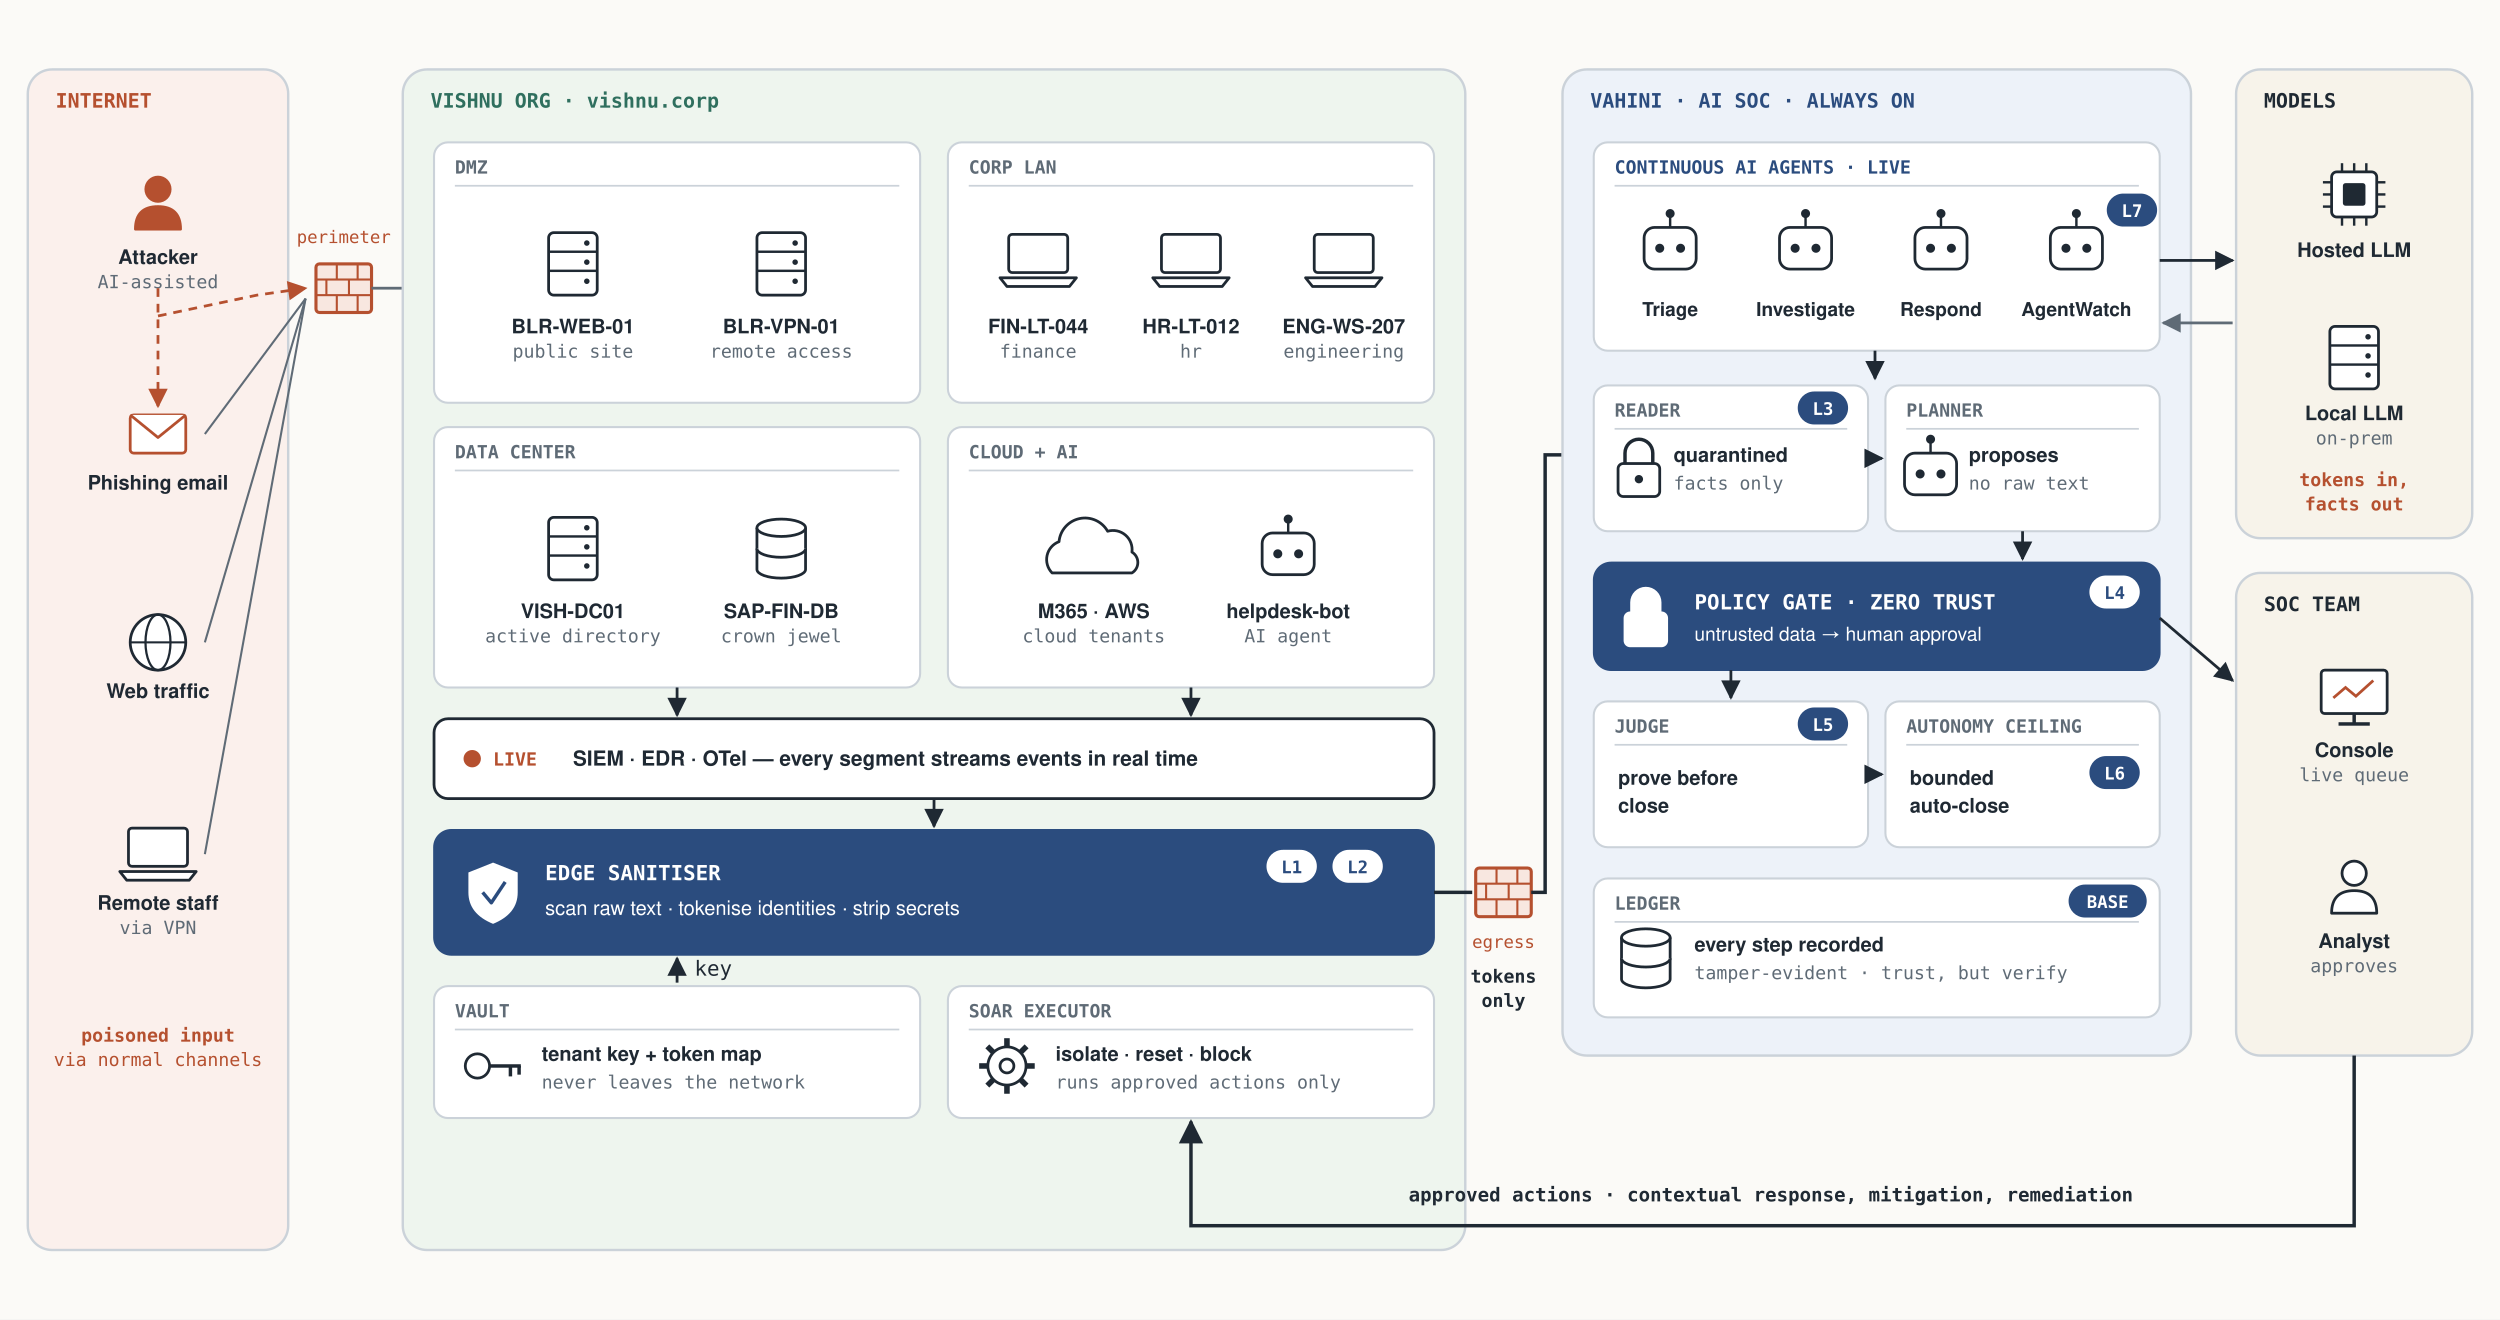
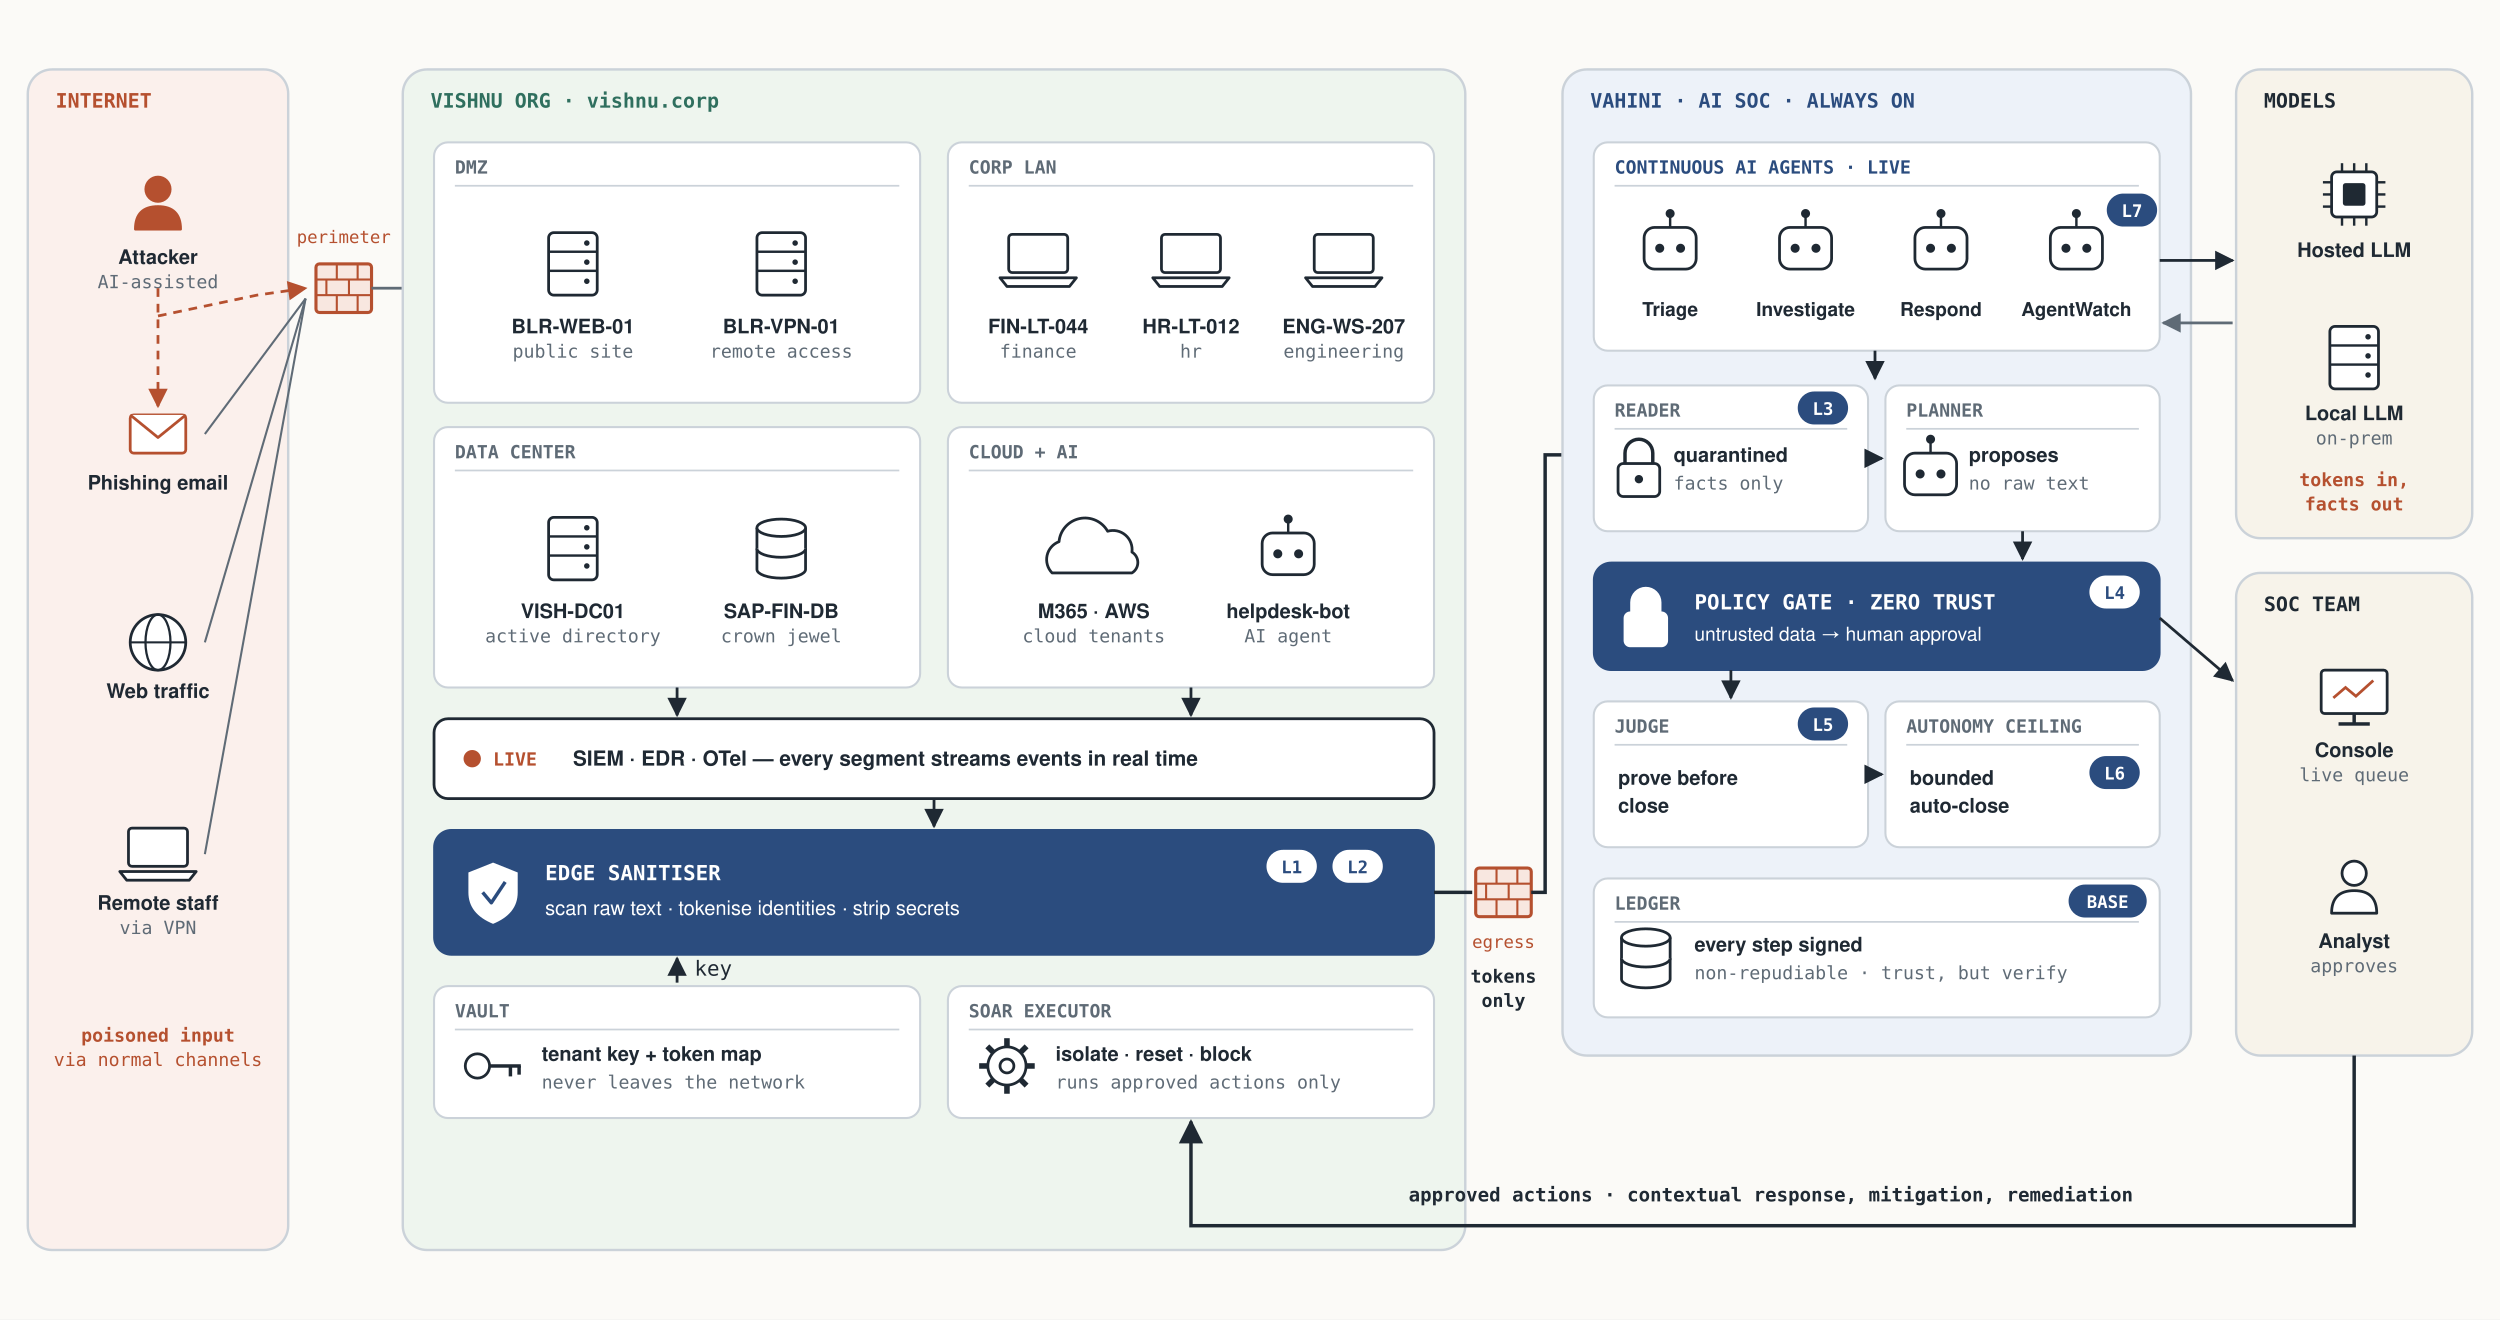
<svg xmlns="http://www.w3.org/2000/svg" viewBox="0 0 1440 760" role="img" aria-label="Enterprise topology: every network segment streams telemetry to the SIEM; the edge sanitiser scans and tokenises it inside the customer network; only tokens cross the egress firewall to Vahini's always-on agent mesh, which works through layered checks; approved actions return to the customer's own SOAR executor.">
  <defs>
    <marker id="topology-ah-ink" viewBox="0 0 10 10" refX="9" refY="5" markerWidth="7" markerHeight="7" orient="auto-start-reverse">
      <path d="M0,0 L10,5 L0,10 z" style="fill:#1F2933" />
    </marker>
    <marker id="topology-ah-muted" viewBox="0 0 10 10" refX="9" refY="5" markerWidth="7" markerHeight="7" orient="auto-start-reverse">
      <path d="M0,0 L10,5 L0,10 z" style="fill:#5F6B76" />
    </marker>
    <marker id="topology-ah-accent" viewBox="0 0 10 10" refX="9" refY="5" markerWidth="7" markerHeight="7" orient="auto-start-reverse">
      <path d="M0,0 L10,5 L0,10 z" style="fill:#2B4C7E" />
    </marker>
    <marker id="topology-ah-trust" viewBox="0 0 10 10" refX="9" refY="5" markerWidth="7" markerHeight="7" orient="auto-start-reverse">
      <path d="M0,0 L10,5 L0,10 z" style="fill:#2F6F5E" />
    </marker>
    <marker id="topology-ah-untrust" viewBox="0 0 10 10" refX="9" refY="5" markerWidth="7" markerHeight="7" orient="auto-start-reverse">
      <path d="M0,0 L10,5 L0,10 z" style="fill:#B5502F" />
    </marker>
  </defs>
  <rect width="1440" height="760" style="fill:#FBFAF7" />
  <rect x="16" y="40" width="150" height="680" rx="14" style="fill:#FBF0EC;stroke:#CBD2D9;stroke-width:1.4" />
  <text x="32" y="62" text-anchor="start" style="fill:#B5502F;font-family:Geist Mono, Consolas, Menlo, monospace;font-size:11.5px;font-weight:700">INTERNET</text>
  <circle cx="91" cy="109" r="7" style="fill:#B5502F;stroke:#B5502F;stroke-width:1.6" />
  <path d="M78,132 Q78,119 91,119 Q104,119 104,132 Z" style="fill:#B5502F;stroke:#B5502F;stroke-width:1.6;stroke-linejoin:round" />
  <text x="91" y="152" text-anchor="middle" style="fill:#1F2933;font-family:Geist, Segoe UI, Helvetica, Arial, sans-serif;font-size:11.5px;font-weight:600">Attacker</text>
  <text x="91" y="166" text-anchor="middle" style="fill:#5F6B76;font-family:Geist Mono, Consolas, Menlo, monospace;font-size:10.5px;font-weight:400">AI-assisted</text>
  <rect x="75" y="239" width="32" height="22" rx="2" style="fill:#FFFFFF;stroke:#B5502F;stroke-width:1.6" />
  <path d="M75,239 L91,252 L107,239" style="fill:#FFFFFF;stroke:#B5502F;stroke-width:1.6;stroke-linejoin:round" />
  <text x="91" y="282" text-anchor="middle" style="fill:#1F2933;font-family:Geist, Segoe UI, Helvetica, Arial, sans-serif;font-size:11.5px;font-weight:600">Phishing email</text>
  <circle cx="91" cy="370" r="16" style="fill:#FFFFFF;stroke:#1F2933;stroke-width:1.6" />
  <ellipse cx="91" cy="370" rx="7.2" ry="16" style="fill:none;stroke:#1F2933;stroke-width:1.3" />
  <line x1="75" y1="370" x2="107" y2="370" style="stroke:#1F2933;stroke-width:1.2" />
  <text x="91" y="402" text-anchor="middle" style="fill:#1F2933;font-family:Geist, Segoe UI, Helvetica, Arial, sans-serif;font-size:11.5px;font-weight:600">Web traffic</text>
  <rect x="74" y="477" width="34" height="22" rx="2" style="fill:#FFFFFF;stroke:#1F2933;stroke-width:1.6" />
  <path d="M69,502 L113,502 L109,507 L73,507 Z" style="fill:#FFFFFF;stroke:#1F2933;stroke-width:1.6;stroke-linejoin:round" />
  <text x="91" y="524" text-anchor="middle" style="fill:#1F2933;font-family:Geist, Segoe UI, Helvetica, Arial, sans-serif;font-size:11.5px;font-weight:600">Remote staff</text>
  <text x="91" y="538" text-anchor="middle" style="fill:#5F6B76;font-family:Geist Mono, Consolas, Menlo, monospace;font-size:10.5px;font-weight:400">via VPN</text>
  <path d="M91,166 L91,234" style="fill:none;stroke:#B5502F;stroke-width:1.6;stroke-dasharray:5 4" marker-end="url(#topology-ah-untrust)" />
  <path d="M91,182 L148,170 L176,166" style="fill:none;stroke:#B5502F;stroke-width:1.6;stroke-dasharray:5 4" marker-end="url(#topology-ah-untrust)" />
  <path d="M118,250 L176,172" style="fill:none;stroke:#5F6B76;stroke-width:1.2" />
  <path d="M118,370 L176,172" style="fill:none;stroke:#5F6B76;stroke-width:1.2" />
  <path d="M118,492 L176,172" style="fill:none;stroke:#5F6B76;stroke-width:1.2" />
  <text x="91" y="600" text-anchor="middle" style="fill:#B5502F;font-family:Geist Mono, Consolas, Menlo, monospace;font-size:10.5px;font-weight:600">poisoned input</text>
  <text x="91" y="614" text-anchor="middle" style="fill:#B5502F;font-family:Geist Mono, Consolas, Menlo, monospace;font-size:10.5px;font-weight:400">via normal channels</text>
  <rect x="182" y="152" width="32" height="28" rx="2" style="fill:#F8E7E0;stroke:#B5502F;stroke-width:1.8" />
  <line x1="182" y1="161" x2="214" y2="161" style="stroke:#B5502F;stroke-width:1.2" />
  <line x1="182" y1="170" x2="214" y2="170" style="stroke:#B5502F;stroke-width:1.2" />
  <line x1="194" y1="152" x2="194" y2="161" style="stroke:#B5502F;stroke-width:1.2" />
  <line x1="206" y1="152" x2="206" y2="161" style="stroke:#B5502F;stroke-width:1.2" />
  <line x1="188" y1="161" x2="188" y2="170" style="stroke:#B5502F;stroke-width:1.2" />
  <line x1="201" y1="161" x2="201" y2="170" style="stroke:#B5502F;stroke-width:1.2" />
  <line x1="194" y1="170" x2="194" y2="180" style="stroke:#B5502F;stroke-width:1.2" />
  <line x1="206" y1="170" x2="206" y2="180" style="stroke:#B5502F;stroke-width:1.2" />
  <text x="198" y="140" text-anchor="middle" style="fill:#B5502F;font-family:Geist Mono, Consolas, Menlo, monospace;font-size:10px;font-weight:400">perimeter</text>
  <path d="M214,166 L248,166" style="fill:none;stroke:#5F6B76;stroke-width:1.6" marker-end="url(#topology-ah-muted)" />
  <rect x="232" y="40" width="612" height="680" rx="14" style="fill:#EEF5EE;stroke:#CBD2D9;stroke-width:1.4" />
  <text x="248" y="62" text-anchor="start" style="fill:#2F6F5E;font-family:Geist Mono, Consolas, Menlo, monospace;font-size:11.5px;font-weight:700">VISHNU ORG · vishnu.corp</text>
  <rect x="250" y="82" width="280" height="150" rx="8" style="fill:#FFFFFF;stroke:#CBD2D9;stroke-width:1.2" />
  <text x="262" y="100" text-anchor="start" style="fill:#5F6B76;font-family:Geist Mono, Consolas, Menlo, monospace;font-size:10.5px;font-weight:600">DMZ</text>
  <line x1="262" y1="107" x2="518" y2="107" style="stroke:#CBD2D9;stroke-width:1" />
  <rect x="316" y="134" width="28" height="36" rx="3" style="fill:#FFFFFF;stroke:#1F2933;stroke-width:1.6" />
  <line x1="316" y1="145" x2="344" y2="145" style="stroke:#1F2933;stroke-width:1.4" />
  <line x1="316" y1="156" x2="344" y2="156" style="stroke:#1F2933;stroke-width:1.4" />
  <circle cx="338" cy="140" r="1.6" style="fill:#1F2933;stroke:#1F2933;stroke-width:0" />
  <circle cx="338" cy="151" r="1.6" style="fill:#1F2933;stroke:#1F2933;stroke-width:0" />
  <circle cx="338" cy="162" r="1.6" style="fill:#1F2933;stroke:#1F2933;stroke-width:0" />
  <text x="330" y="192" text-anchor="middle" style="fill:#1F2933;font-family:Geist, Segoe UI, Helvetica, Arial, sans-serif;font-size:11.5px;font-weight:600">BLR-WEB-01</text>
  <text x="330" y="206" text-anchor="middle" style="fill:#5F6B76;font-family:Geist Mono, Consolas, Menlo, monospace;font-size:10.5px;font-weight:400">public site</text>
  <rect x="436" y="134" width="28" height="36" rx="3" style="fill:#FFFFFF;stroke:#1F2933;stroke-width:1.6" />
  <line x1="436" y1="145" x2="464" y2="145" style="stroke:#1F2933;stroke-width:1.4" />
  <line x1="436" y1="156" x2="464" y2="156" style="stroke:#1F2933;stroke-width:1.4" />
  <circle cx="458" cy="140" r="1.6" style="fill:#1F2933;stroke:#1F2933;stroke-width:0" />
  <circle cx="458" cy="151" r="1.6" style="fill:#1F2933;stroke:#1F2933;stroke-width:0" />
  <circle cx="458" cy="162" r="1.6" style="fill:#1F2933;stroke:#1F2933;stroke-width:0" />
  <text x="450" y="192" text-anchor="middle" style="fill:#1F2933;font-family:Geist, Segoe UI, Helvetica, Arial, sans-serif;font-size:11.5px;font-weight:600">BLR-VPN-01</text>
  <text x="450" y="206" text-anchor="middle" style="fill:#5F6B76;font-family:Geist Mono, Consolas, Menlo, monospace;font-size:10.5px;font-weight:400">remote access</text>
  <rect x="546" y="82" width="280" height="150" rx="8" style="fill:#FFFFFF;stroke:#CBD2D9;stroke-width:1.2" />
  <text x="558" y="100" text-anchor="start" style="fill:#5F6B76;font-family:Geist Mono, Consolas, Menlo, monospace;font-size:10.5px;font-weight:600">CORP LAN</text>
  <line x1="558" y1="107" x2="814" y2="107" style="stroke:#CBD2D9;stroke-width:1" />
  <rect x="581" y="135" width="34" height="22" rx="2" style="fill:#FFFFFF;stroke:#1F2933;stroke-width:1.6" />
  <path d="M576,160 L620,160 L616,165 L580,165 Z" style="fill:#FFFFFF;stroke:#1F2933;stroke-width:1.6;stroke-linejoin:round" />
  <text x="598" y="192" text-anchor="middle" style="fill:#1F2933;font-family:Geist, Segoe UI, Helvetica, Arial, sans-serif;font-size:11.5px;font-weight:600">FIN-LT-044</text>
  <text x="598" y="206" text-anchor="middle" style="fill:#5F6B76;font-family:Geist Mono, Consolas, Menlo, monospace;font-size:10.5px;font-weight:400">finance</text>
  <rect x="669" y="135" width="34" height="22" rx="2" style="fill:#FFFFFF;stroke:#1F2933;stroke-width:1.6" />
  <path d="M664,160 L708,160 L704,165 L668,165 Z" style="fill:#FFFFFF;stroke:#1F2933;stroke-width:1.6;stroke-linejoin:round" />
  <text x="686" y="192" text-anchor="middle" style="fill:#1F2933;font-family:Geist, Segoe UI, Helvetica, Arial, sans-serif;font-size:11.5px;font-weight:600">HR-LT-012</text>
  <text x="686" y="206" text-anchor="middle" style="fill:#5F6B76;font-family:Geist Mono, Consolas, Menlo, monospace;font-size:10.5px;font-weight:400">hr</text>
  <rect x="757" y="135" width="34" height="22" rx="2" style="fill:#FFFFFF;stroke:#1F2933;stroke-width:1.6" />
  <path d="M752,160 L796,160 L792,165 L756,165 Z" style="fill:#FFFFFF;stroke:#1F2933;stroke-width:1.6;stroke-linejoin:round" />
  <text x="774" y="192" text-anchor="middle" style="fill:#1F2933;font-family:Geist, Segoe UI, Helvetica, Arial, sans-serif;font-size:11.5px;font-weight:600">ENG-WS-207</text>
  <text x="774" y="206" text-anchor="middle" style="fill:#5F6B76;font-family:Geist Mono, Consolas, Menlo, monospace;font-size:10.5px;font-weight:400">engineering</text>
  <rect x="250" y="246" width="280" height="150" rx="8" style="fill:#FFFFFF;stroke:#CBD2D9;stroke-width:1.2" />
  <text x="262" y="264" text-anchor="start" style="fill:#5F6B76;font-family:Geist Mono, Consolas, Menlo, monospace;font-size:10.5px;font-weight:600">DATA CENTER</text>
  <line x1="262" y1="271" x2="518" y2="271" style="stroke:#CBD2D9;stroke-width:1" />
  <rect x="316" y="298" width="28" height="36" rx="3" style="fill:#FFFFFF;stroke:#1F2933;stroke-width:1.6" />
  <line x1="316" y1="309" x2="344" y2="309" style="stroke:#1F2933;stroke-width:1.4" />
  <line x1="316" y1="320" x2="344" y2="320" style="stroke:#1F2933;stroke-width:1.4" />
  <circle cx="338" cy="304" r="1.6" style="fill:#1F2933;stroke:#1F2933;stroke-width:0" />
  <circle cx="338" cy="315" r="1.6" style="fill:#1F2933;stroke:#1F2933;stroke-width:0" />
  <circle cx="338" cy="326" r="1.6" style="fill:#1F2933;stroke:#1F2933;stroke-width:0" />
  <text x="330" y="356" text-anchor="middle" style="fill:#1F2933;font-family:Geist, Segoe UI, Helvetica, Arial, sans-serif;font-size:11.5px;font-weight:600">VISH-DC01</text>
  <text x="330" y="370" text-anchor="middle" style="fill:#5F6B76;font-family:Geist Mono, Consolas, Menlo, monospace;font-size:10.5px;font-weight:400">active directory</text>
  <path d="M436,304 V328 A14,5 0 0 0 464,328 V304" style="fill:#FFFFFF;stroke:#1F2933;stroke-width:1.6;stroke-linejoin:round" />
  <ellipse cx="450" cy="304" rx="14" ry="5" style="fill:#FFFFFF;stroke:#1F2933;stroke-width:1.6" />
  <path d="M436,316 A14,5 0 0 0 464,316" style="fill:#FFFFFF;stroke:#1F2933;stroke-width:1.6;stroke-linejoin:round" />
  <text x="450" y="356" text-anchor="middle" style="fill:#1F2933;font-family:Geist, Segoe UI, Helvetica, Arial, sans-serif;font-size:11.5px;font-weight:600">SAP-FIN-DB</text>
  <text x="450" y="370" text-anchor="middle" style="fill:#5F6B76;font-family:Geist Mono, Consolas, Menlo, monospace;font-size:10.5px;font-weight:400">crown jewel</text>
  <rect x="546" y="246" width="280" height="150" rx="8" style="fill:#FFFFFF;stroke:#CBD2D9;stroke-width:1.2" />
  <text x="558" y="264" text-anchor="start" style="fill:#5F6B76;font-family:Geist Mono, Consolas, Menlo, monospace;font-size:10.5px;font-weight:600">CLOUD + AI</text>
  <line x1="558" y1="271" x2="814" y2="271" style="stroke:#CBD2D9;stroke-width:1" />
  <path d="M606,330 A11,11 0 0 1 610,312 A15,15 0 0 1 638,306 A11,11 0 0 1 652,318 A7,7 0 0 1 652,330 Z" style="fill:#FFFFFF;stroke:#1F2933;stroke-width:1.6;stroke-linejoin:round" />
  <text x="630" y="356" text-anchor="middle" style="fill:#1F2933;font-family:Geist, Segoe UI, Helvetica, Arial, sans-serif;font-size:11.5px;font-weight:600">M365 · AWS</text>
  <text x="630" y="370" text-anchor="middle" style="fill:#5F6B76;font-family:Geist Mono, Consolas, Menlo, monospace;font-size:10.5px;font-weight:400">cloud tenants</text>
  <line x1="742" y1="307" x2="742" y2="301" style="stroke:#1F2933;stroke-width:1.4" />
  <circle cx="742" cy="299" r="2.6" style="fill:#1F2933;stroke:#1F2933;stroke-width:0" />
  <rect x="727" y="307" width="30" height="24" rx="6" style="fill:#FFFFFF;stroke:#1F2933;stroke-width:1.6" />
  <circle cx="736" cy="319" r="2.6" style="fill:#1F2933;stroke:#1F2933;stroke-width:0" />
  <circle cx="748" cy="319" r="2.6" style="fill:#1F2933;stroke:#1F2933;stroke-width:0" />
  <text x="742" y="356" text-anchor="middle" style="fill:#1F2933;font-family:Geist, Segoe UI, Helvetica, Arial, sans-serif;font-size:11.5px;font-weight:600">helpdesk-bot</text>
  <text x="742" y="370" text-anchor="middle" style="fill:#5F6B76;font-family:Geist Mono, Consolas, Menlo, monospace;font-size:10.5px;font-weight:400">AI agent</text>
  <rect x="250" y="414" width="576" height="46" rx="8" style="fill:#FFFFFF;stroke:#1F2933;stroke-width:1.6" />
  <circle cx="272" cy="437" r="5" style="fill:#B5502F;stroke:#B5502F;stroke-width:0" />
  <text x="284" y="441" text-anchor="start" style="fill:#B5502F;font-family:Geist Mono, Consolas, Menlo, monospace;font-size:10.5px;font-weight:600">LIVE</text>
  <text x="330" y="441" text-anchor="start" style="fill:#1F2933;font-family:Geist, Segoe UI, Helvetica, Arial, sans-serif;font-size:12px;font-weight:600">SIEM · EDR · OTel  —  every segment streams events in real time</text>
  <path d="M390,396 L390,412" style="fill:none;stroke:#1F2933;stroke-width:1.6" marker-end="url(#topology-ah-ink)" />
  <path d="M686,396 L686,412" style="fill:none;stroke:#1F2933;stroke-width:1.6" marker-end="url(#topology-ah-ink)" />
  <rect x="250" y="478" width="576" height="72" rx="10" style="fill:#2B4C7E;stroke:#2B4C7E;stroke-width:1" />
  <path d="M284,496 L299,502 L299,514 Q299,527 284,533 Q269,527 269,514 L269,502 Z" style="fill:#FFFFFF;stroke:#2B4C7E;stroke-width:1.6;stroke-linejoin:round" />
  <path d="M278,514 L283,520 L291,508" style="fill:#FFFFFF;stroke:#2B4C7E;stroke-width:2;stroke-linejoin:round" />
  <text x="314" y="507" text-anchor="start" style="fill:#FFFFFF;font-family:Geist Mono, Consolas, Menlo, monospace;font-size:12px;font-weight:600">EDGE SANITISER</text>
  <text x="314" y="527" text-anchor="start" style="fill:#FFFFFF;font-family:Geist, Segoe UI, Helvetica, Arial, sans-serif;font-size:11.5px;font-weight:400">scan raw text · tokenise identities · strip secrets</text>
  <rect x="730" y="490" width="28" height="18" rx="9" style="fill:#FFFFFF;stroke:#FFFFFF;stroke-width:1" />
  <text x="744.0" y="503" text-anchor="middle" style="fill:#2B4C7E;font-family:Geist Mono, Consolas, Menlo, monospace;font-size:10px;font-weight:600">L1</text>
  <rect x="768" y="490" width="28" height="18" rx="9" style="fill:#FFFFFF;stroke:#FFFFFF;stroke-width:1" />
  <text x="782.0" y="503" text-anchor="middle" style="fill:#2B4C7E;font-family:Geist Mono, Consolas, Menlo, monospace;font-size:10px;font-weight:600">L2</text>
  <path d="M538,460 L538,476" style="fill:none;stroke:#1F2933;stroke-width:1.6" marker-end="url(#topology-ah-ink)" />
  <rect x="250" y="568" width="280" height="76" rx="8" style="fill:#FFFFFF;stroke:#CBD2D9;stroke-width:1.2" />
  <text x="262" y="586" text-anchor="start" style="fill:#5F6B76;font-family:Geist Mono, Consolas, Menlo, monospace;font-size:10.5px;font-weight:600">VAULT</text>
  <line x1="262" y1="593" x2="518" y2="593" style="stroke:#CBD2D9;stroke-width:1" />
  <circle cx="275" cy="614" r="7" style="fill:#FFFFFF;stroke:#1F2933;stroke-width:1.6" />
  <line x1="282" y1="614" x2="300" y2="614" style="stroke:#1F2933;stroke-width:2" />
  <line x1="294" y1="614" x2="294" y2="620" style="stroke:#1F2933;stroke-width:2" />
  <line x1="299" y1="614" x2="299" y2="619" style="stroke:#1F2933;stroke-width:2" />
  <text x="312" y="611" text-anchor="start" style="fill:#1F2933;font-family:Geist, Segoe UI, Helvetica, Arial, sans-serif;font-size:11.5px;font-weight:600">tenant key + token map</text>
  <text x="312" y="627" text-anchor="start" style="fill:#5F6B76;font-family:Geist Mono, Consolas, Menlo, monospace;font-size:10.5px;font-weight:400">never leaves the network</text>
  <rect x="546" y="568" width="280" height="76" rx="8" style="fill:#FFFFFF;stroke:#CBD2D9;stroke-width:1.2" />
  <text x="558" y="586" text-anchor="start" style="fill:#5F6B76;font-family:Geist Mono, Consolas, Menlo, monospace;font-size:10.5px;font-weight:600">SOAR EXECUTOR</text>
  <line x1="558" y1="593" x2="814" y2="593" style="stroke:#CBD2D9;stroke-width:1" />
  <line x1="591.0" y1="614.0" x2="596.0" y2="614.0" style="stroke:#1F2933;stroke-width:3.2" />
  <line x1="587.778" y1="621.778" x2="591.314" y2="625.314" style="stroke:#1F2933;stroke-width:3.2" />
  <line x1="580.0" y1="625.0" x2="580.0" y2="630.0" style="stroke:#1F2933;stroke-width:3.2" />
  <line x1="572.222" y1="621.778" x2="568.686" y2="625.314" style="stroke:#1F2933;stroke-width:3.2" />
  <line x1="569.0" y1="614.0" x2="564.0" y2="614.0" style="stroke:#1F2933;stroke-width:3.2" />
  <line x1="572.222" y1="606.222" x2="568.686" y2="602.686" style="stroke:#1F2933;stroke-width:3.2" />
  <line x1="580.0" y1="603.0" x2="580.0" y2="598.0" style="stroke:#1F2933;stroke-width:3.2" />
  <line x1="587.778" y1="606.222" x2="591.314" y2="602.686" style="stroke:#1F2933;stroke-width:3.2" />
  <circle cx="580" cy="614" r="11" style="fill:#FFFFFF;stroke:#1F2933;stroke-width:1.6" />
  <circle cx="580" cy="614" r="4" style="fill:#FFFFFF;stroke:#1F2933;stroke-width:1.6" />
  <text x="608" y="611" text-anchor="start" style="fill:#1F2933;font-family:Geist, Segoe UI, Helvetica, Arial, sans-serif;font-size:11.5px;font-weight:600">isolate · reset · block</text>
  <text x="608" y="627" text-anchor="start" style="fill:#5F6B76;font-family:Geist Mono, Consolas, Menlo, monospace;font-size:10.5px;font-weight:400">runs approved actions only</text>
  <path d="M390,566 L390,552" style="fill:none;stroke:#1F2933;stroke-width:1.6" marker-end="url(#topology-ah-ink)" />
  <text x="400" y="562" text-anchor="start" style="fill:#1F2933;font-family:Geist Mono, Consolas, Menlo, monospace;font-size:12px;font-weight:400">key</text>
  <path d="M826,514 L848,514" style="fill:none;stroke:#1F2933;stroke-width:2" />
  <rect x="850" y="500" width="32" height="28" rx="2" style="fill:#F8E7E0;stroke:#B5502F;stroke-width:1.8" />
  <line x1="850" y1="509" x2="882" y2="509" style="stroke:#B5502F;stroke-width:1.2" />
  <line x1="850" y1="518" x2="882" y2="518" style="stroke:#B5502F;stroke-width:1.2" />
  <line x1="862" y1="500" x2="862" y2="509" style="stroke:#B5502F;stroke-width:1.2" />
  <line x1="874" y1="500" x2="874" y2="509" style="stroke:#B5502F;stroke-width:1.2" />
  <line x1="856" y1="509" x2="856" y2="518" style="stroke:#B5502F;stroke-width:1.2" />
  <line x1="869" y1="509" x2="869" y2="518" style="stroke:#B5502F;stroke-width:1.2" />
  <line x1="862" y1="518" x2="862" y2="528" style="stroke:#B5502F;stroke-width:1.2" />
  <line x1="874" y1="518" x2="874" y2="528" style="stroke:#B5502F;stroke-width:1.2" />
  <text x="866" y="546" text-anchor="middle" style="fill:#B5502F;font-family:Geist Mono, Consolas, Menlo, monospace;font-size:10px;font-weight:400">egress</text>
  <path d="M882,514 L890,514 L890,262 L916,262" style="fill:none;stroke:#1F2933;stroke-width:2" marker-end="url(#topology-ah-ink)" />
  <text x="866" y="566" text-anchor="middle" style="fill:#1F2933;font-family:Geist Mono, Consolas, Menlo, monospace;font-size:10.5px;font-weight:600">tokens</text>
  <text x="866" y="580" text-anchor="middle" style="fill:#1F2933;font-family:Geist Mono, Consolas, Menlo, monospace;font-size:10.5px;font-weight:600">only</text>
  <rect x="900" y="40" width="362" height="568" rx="14" style="fill:#EDF2F9;stroke:#CBD2D9;stroke-width:1.4" />
  <text x="916" y="62" text-anchor="start" style="fill:#2B4C7E;font-family:Geist Mono, Consolas, Menlo, monospace;font-size:11.5px;font-weight:700">VAHINI · AI SOC · ALWAYS ON</text>
  <rect x="918" y="82" width="326" height="120" rx="8" style="fill:#FFFFFF;stroke:#CBD2D9;stroke-width:1.2" />
  <text x="930" y="100" text-anchor="start" style="fill:#2B4C7E;font-family:Geist Mono, Consolas, Menlo, monospace;font-size:10.5px;font-weight:600">CONTINUOUS AI AGENTS · LIVE</text>
  <line x1="930" y1="107" x2="1232" y2="107" style="stroke:#CBD2D9;stroke-width:1" />
  <line x1="962" y1="131" x2="962" y2="125" style="stroke:#1F2933;stroke-width:1.4" />
  <circle cx="962" cy="123" r="2.6" style="fill:#1F2933;stroke:#1F2933;stroke-width:0" />
  <rect x="947" y="131" width="30" height="24" rx="6" style="fill:#FFFFFF;stroke:#1F2933;stroke-width:1.6" />
  <circle cx="956" cy="143" r="2.6" style="fill:#1F2933;stroke:#1F2933;stroke-width:0" />
  <circle cx="968" cy="143" r="2.6" style="fill:#1F2933;stroke:#1F2933;stroke-width:0" />
  <text x="962" y="182" text-anchor="middle" style="fill:#1F2933;font-family:Geist, Segoe UI, Helvetica, Arial, sans-serif;font-size:11px;font-weight:600">Triage</text>
  <line x1="1040" y1="131" x2="1040" y2="125" style="stroke:#1F2933;stroke-width:1.4" />
  <circle cx="1040" cy="123" r="2.6" style="fill:#1F2933;stroke:#1F2933;stroke-width:0" />
  <rect x="1025" y="131" width="30" height="24" rx="6" style="fill:#FFFFFF;stroke:#1F2933;stroke-width:1.6" />
  <circle cx="1034" cy="143" r="2.6" style="fill:#1F2933;stroke:#1F2933;stroke-width:0" />
  <circle cx="1046" cy="143" r="2.6" style="fill:#1F2933;stroke:#1F2933;stroke-width:0" />
  <text x="1040" y="182" text-anchor="middle" style="fill:#1F2933;font-family:Geist, Segoe UI, Helvetica, Arial, sans-serif;font-size:11px;font-weight:600">Investigate</text>
  <line x1="1118" y1="131" x2="1118" y2="125" style="stroke:#1F2933;stroke-width:1.4" />
  <circle cx="1118" cy="123" r="2.6" style="fill:#1F2933;stroke:#1F2933;stroke-width:0" />
  <rect x="1103" y="131" width="30" height="24" rx="6" style="fill:#FFFFFF;stroke:#1F2933;stroke-width:1.6" />
  <circle cx="1112" cy="143" r="2.6" style="fill:#1F2933;stroke:#1F2933;stroke-width:0" />
  <circle cx="1124" cy="143" r="2.6" style="fill:#1F2933;stroke:#1F2933;stroke-width:0" />
  <text x="1118" y="182" text-anchor="middle" style="fill:#1F2933;font-family:Geist, Segoe UI, Helvetica, Arial, sans-serif;font-size:11px;font-weight:600">Respond</text>
  <line x1="1196" y1="131" x2="1196" y2="125" style="stroke:#1F2933;stroke-width:1.4" />
  <circle cx="1196" cy="123" r="2.6" style="fill:#1F2933;stroke:#1F2933;stroke-width:0" />
  <rect x="1181" y="131" width="30" height="24" rx="6" style="fill:#FFFFFF;stroke:#1F2933;stroke-width:1.6" />
  <circle cx="1190" cy="143" r="2.6" style="fill:#1F2933;stroke:#1F2933;stroke-width:0" />
  <circle cx="1202" cy="143" r="2.6" style="fill:#1F2933;stroke:#1F2933;stroke-width:0" />
  <text x="1196" y="182" text-anchor="middle" style="fill:#1F2933;font-family:Geist, Segoe UI, Helvetica, Arial, sans-serif;font-size:11px;font-weight:600">AgentWatch</text>
  <rect x="1214" y="112" width="28" height="18" rx="9" style="fill:#2B4C7E;stroke:#2B4C7E;stroke-width:1" />
  <text x="1228.0" y="125" text-anchor="middle" style="fill:#FFFFFF;font-family:Geist Mono, Consolas, Menlo, monospace;font-size:10px;font-weight:600">L7</text>
  <path d="M1080,202 L1080,218" style="fill:none;stroke:#1F2933;stroke-width:1.6" marker-end="url(#topology-ah-ink)" />
  <rect x="918" y="222" width="158" height="84" rx="8" style="fill:#FFFFFF;stroke:#CBD2D9;stroke-width:1.2" />
  <text x="930" y="240" text-anchor="start" style="fill:#5F6B76;font-family:Geist Mono, Consolas, Menlo, monospace;font-size:10.5px;font-weight:600">READER</text>
  <line x1="930" y1="247" x2="1064" y2="247" style="stroke:#CBD2D9;stroke-width:1" />
  <path d="M936,267 V261 A8,8 0 0 1 952,261 V267" style="fill:#FFFFFF;stroke:#1F2933;stroke-width:2;stroke-linejoin:round" />
  <rect x="932" y="267" width="24" height="19" rx="3" style="fill:#FFFFFF;stroke:#1F2933;stroke-width:1.6" />
  <circle cx="944" cy="276" r="2.4" style="fill:#1F2933;stroke:#1F2933;stroke-width:0" />
  <text x="964" y="266" text-anchor="start" style="fill:#1F2933;font-family:Geist, Segoe UI, Helvetica, Arial, sans-serif;font-size:11.5px;font-weight:600">quarantined</text>
  <text x="964" y="282" text-anchor="start" style="fill:#5F6B76;font-family:Geist Mono, Consolas, Menlo, monospace;font-size:10.5px;font-weight:400">facts only</text>
  <rect x="1036" y="226" width="28" height="18" rx="9" style="fill:#2B4C7E;stroke:#2B4C7E;stroke-width:1" />
  <text x="1050.0" y="239" text-anchor="middle" style="fill:#FFFFFF;font-family:Geist Mono, Consolas, Menlo, monospace;font-size:10px;font-weight:600">L3</text>
  <rect x="1086" y="222" width="158" height="84" rx="8" style="fill:#FFFFFF;stroke:#CBD2D9;stroke-width:1.2" />
  <text x="1098" y="240" text-anchor="start" style="fill:#5F6B76;font-family:Geist Mono, Consolas, Menlo, monospace;font-size:10.5px;font-weight:600">PLANNER</text>
  <line x1="1098" y1="247" x2="1232" y2="247" style="stroke:#CBD2D9;stroke-width:1" />
  <line x1="1112" y1="261" x2="1112" y2="255" style="stroke:#1F2933;stroke-width:1.4" />
  <circle cx="1112" cy="253" r="2.6" style="fill:#1F2933;stroke:#1F2933;stroke-width:0" />
  <rect x="1097" y="261" width="30" height="24" rx="6" style="fill:#FFFFFF;stroke:#1F2933;stroke-width:1.6" />
  <circle cx="1106" cy="273" r="2.6" style="fill:#1F2933;stroke:#1F2933;stroke-width:0" />
  <circle cx="1118" cy="273" r="2.6" style="fill:#1F2933;stroke:#1F2933;stroke-width:0" />
  <text x="1134" y="266" text-anchor="start" style="fill:#1F2933;font-family:Geist, Segoe UI, Helvetica, Arial, sans-serif;font-size:11.5px;font-weight:600">proposes</text>
  <text x="1134" y="282" text-anchor="start" style="fill:#5F6B76;font-family:Geist Mono, Consolas, Menlo, monospace;font-size:10.5px;font-weight:400">no raw text</text>
  <path d="M1076,264 L1084,264" style="fill:none;stroke:#1F2933;stroke-width:1.6" marker-end="url(#topology-ah-ink)" />
  <rect x="918" y="324" width="326" height="62" rx="10" style="fill:#2B4C7E;stroke:#2B4C7E;stroke-width:1" />
  <path d="M940,353 V347 A8,8 0 0 1 956,347 V353" style="fill:#FFFFFF;stroke:#FFFFFF;stroke-width:2;stroke-linejoin:round" />
  <rect x="936" y="353" width="24" height="19" rx="3" style="fill:#FFFFFF;stroke:#FFFFFF;stroke-width:1.6" />
  <circle cx="948" cy="362" r="2.4" style="fill:#FFFFFF;stroke:#FFFFFF;stroke-width:0" />
  <text x="976" y="351" text-anchor="start" style="fill:#FFFFFF;font-family:Geist Mono, Consolas, Menlo, monospace;font-size:12px;font-weight:600">POLICY GATE · ZERO TRUST</text>
  <text x="976" y="369" text-anchor="start" style="fill:#FFFFFF;font-family:Geist, Segoe UI, Helvetica, Arial, sans-serif;font-size:11px;font-weight:400">untrusted data → human approval</text>
  <rect x="1204" y="332" width="28" height="18" rx="9" style="fill:#FFFFFF;stroke:#FFFFFF;stroke-width:1" />
  <text x="1218.0" y="345" text-anchor="middle" style="fill:#2B4C7E;font-family:Geist Mono, Consolas, Menlo, monospace;font-size:10px;font-weight:600">L4</text>
  <path d="M1165,306 L1165,322" style="fill:none;stroke:#1F2933;stroke-width:1.6" marker-end="url(#topology-ah-ink)" />
  <rect x="918" y="404" width="158" height="84" rx="8" style="fill:#FFFFFF;stroke:#CBD2D9;stroke-width:1.2" />
  <text x="930" y="422" text-anchor="start" style="fill:#5F6B76;font-family:Geist Mono, Consolas, Menlo, monospace;font-size:10.5px;font-weight:600">JUDGE</text>
  <line x1="930" y1="429" x2="1064" y2="429" style="stroke:#CBD2D9;stroke-width:1" />
  <text x="932" y="452" text-anchor="start" style="fill:#1F2933;font-family:Geist, Segoe UI, Helvetica, Arial, sans-serif;font-size:11.5px;font-weight:600">prove before</text>
  <text x="932" y="468" text-anchor="start" style="fill:#1F2933;font-family:Geist, Segoe UI, Helvetica, Arial, sans-serif;font-size:11.5px;font-weight:600">close</text>
  <rect x="1036" y="408" width="28" height="18" rx="9" style="fill:#2B4C7E;stroke:#2B4C7E;stroke-width:1" />
  <text x="1050.0" y="421" text-anchor="middle" style="fill:#FFFFFF;font-family:Geist Mono, Consolas, Menlo, monospace;font-size:10px;font-weight:600">L5</text>
  <rect x="1086" y="404" width="158" height="84" rx="8" style="fill:#FFFFFF;stroke:#CBD2D9;stroke-width:1.2" />
  <text x="1098" y="422" text-anchor="start" style="fill:#5F6B76;font-family:Geist Mono, Consolas, Menlo, monospace;font-size:10.5px;font-weight:600">AUTONOMY CEILING</text>
  <line x1="1098" y1="429" x2="1232" y2="429" style="stroke:#CBD2D9;stroke-width:1" />
  <text x="1100" y="452" text-anchor="start" style="fill:#1F2933;font-family:Geist, Segoe UI, Helvetica, Arial, sans-serif;font-size:11.5px;font-weight:600">bounded</text>
  <text x="1100" y="468" text-anchor="start" style="fill:#1F2933;font-family:Geist, Segoe UI, Helvetica, Arial, sans-serif;font-size:11.5px;font-weight:600">auto-close</text>
  <rect x="1204" y="436" width="28" height="18" rx="9" style="fill:#2B4C7E;stroke:#2B4C7E;stroke-width:1" />
  <text x="1218.0" y="449" text-anchor="middle" style="fill:#FFFFFF;font-family:Geist Mono, Consolas, Menlo, monospace;font-size:10px;font-weight:600">L6</text>
  <path d="M997,386 L997,402" style="fill:none;stroke:#1F2933;stroke-width:1.6" marker-end="url(#topology-ah-ink)" />
  <path d="M1076,446 L1084,446" style="fill:none;stroke:#1F2933;stroke-width:1.6" marker-end="url(#topology-ah-ink)" />
  <rect x="918" y="506" width="326" height="80" rx="8" style="fill:#FFFFFF;stroke:#CBD2D9;stroke-width:1.2" />
  <text x="930" y="524" text-anchor="start" style="fill:#5F6B76;font-family:Geist Mono, Consolas, Menlo, monospace;font-size:10.5px;font-weight:600">LEDGER</text>
  <line x1="930" y1="531" x2="1232" y2="531" style="stroke:#CBD2D9;stroke-width:1" />
  <path d="M934,540 V564 A14,5 0 0 0 962,564 V540" style="fill:#FFFFFF;stroke:#1F2933;stroke-width:1.6;stroke-linejoin:round" />
  <ellipse cx="948" cy="540" rx="14" ry="5" style="fill:#FFFFFF;stroke:#1F2933;stroke-width:1.6" />
  <path d="M934,552 A14,5 0 0 0 962,552" style="fill:#FFFFFF;stroke:#1F2933;stroke-width:1.6;stroke-linejoin:round" />
-   <text x="976" y="548" text-anchor="start" style="fill:#1F2933;font-family:Geist, Segoe UI, Helvetica, Arial, sans-serif;font-size:11.5px;font-weight:600">every step recorded</text>
-   <text x="976" y="564" text-anchor="start" style="fill:#5F6B76;font-family:Geist Mono, Consolas, Menlo, monospace;font-size:10.5px;font-weight:400">tamper-evident · trust, but verify</text>
+   <text x="976" y="548" text-anchor="start" style="fill:#1F2933;font-family:Geist, Segoe UI, Helvetica, Arial, sans-serif;font-size:11.5px;font-weight:600">every step signed</text>
+   <text x="976" y="564" text-anchor="start" style="fill:#5F6B76;font-family:Geist Mono, Consolas, Menlo, monospace;font-size:10.5px;font-weight:400">non-repudiable · trust, but verify</text>
  <rect x="1192" y="510" width="44" height="18" rx="9" style="fill:#2B4C7E;stroke:#2B4C7E;stroke-width:1" />
  <text x="1214.0" y="523" text-anchor="middle" style="fill:#FFFFFF;font-family:Geist Mono, Consolas, Menlo, monospace;font-size:10px;font-weight:600">BASE</text>
  <rect x="1288" y="40" width="136" height="270" rx="14" style="fill:#F7F3EA;stroke:#CBD2D9;stroke-width:1.4" />
  <text x="1304" y="62" text-anchor="start" style="fill:#1F2933;font-family:Geist Mono, Consolas, Menlo, monospace;font-size:11.5px;font-weight:700">MODELS</text>
  <line x1="1349" y1="94" x2="1349" y2="99" style="stroke:#1F2933;stroke-width:1.4" />
  <line x1="1349" y1="125" x2="1349" y2="130" style="stroke:#1F2933;stroke-width:1.4" />
  <line x1="1338" y1="105" x2="1343" y2="105" style="stroke:#1F2933;stroke-width:1.4" />
  <line x1="1369" y1="105" x2="1374" y2="105" style="stroke:#1F2933;stroke-width:1.4" />
  <line x1="1356" y1="94" x2="1356" y2="99" style="stroke:#1F2933;stroke-width:1.4" />
  <line x1="1356" y1="125" x2="1356" y2="130" style="stroke:#1F2933;stroke-width:1.4" />
  <line x1="1338" y1="112" x2="1343" y2="112" style="stroke:#1F2933;stroke-width:1.4" />
  <line x1="1369" y1="112" x2="1374" y2="112" style="stroke:#1F2933;stroke-width:1.4" />
  <line x1="1363" y1="94" x2="1363" y2="99" style="stroke:#1F2933;stroke-width:1.4" />
  <line x1="1363" y1="125" x2="1363" y2="130" style="stroke:#1F2933;stroke-width:1.4" />
  <line x1="1338" y1="119" x2="1343" y2="119" style="stroke:#1F2933;stroke-width:1.4" />
  <line x1="1369" y1="119" x2="1374" y2="119" style="stroke:#1F2933;stroke-width:1.4" />
  <rect x="1343" y="99" width="26" height="26" rx="3" style="fill:#FFFFFF;stroke:#1F2933;stroke-width:1.6" />
  <rect x="1350" y="106" width="12" height="12" rx="1" style="fill:#1F2933;stroke:#1F2933;stroke-width:1" />
  <text x="1356" y="148" text-anchor="middle" style="fill:#1F2933;font-family:Geist, Segoe UI, Helvetica, Arial, sans-serif;font-size:11.5px;font-weight:600">Hosted LLM</text>
  <rect x="1342" y="188" width="28" height="36" rx="3" style="fill:#FFFFFF;stroke:#1F2933;stroke-width:1.6" />
  <line x1="1342" y1="199" x2="1370" y2="199" style="stroke:#1F2933;stroke-width:1.4" />
  <line x1="1342" y1="210" x2="1370" y2="210" style="stroke:#1F2933;stroke-width:1.4" />
  <circle cx="1364" cy="194" r="1.6" style="fill:#1F2933;stroke:#1F2933;stroke-width:0" />
  <circle cx="1364" cy="205" r="1.6" style="fill:#1F2933;stroke:#1F2933;stroke-width:0" />
  <circle cx="1364" cy="216" r="1.6" style="fill:#1F2933;stroke:#1F2933;stroke-width:0" />
  <text x="1356" y="242" text-anchor="middle" style="fill:#1F2933;font-family:Geist, Segoe UI, Helvetica, Arial, sans-serif;font-size:11.5px;font-weight:600">Local LLM</text>
  <text x="1356" y="256" text-anchor="middle" style="fill:#5F6B76;font-family:Geist Mono, Consolas, Menlo, monospace;font-size:10.5px;font-weight:400">on-prem</text>
  <text x="1356" y="280" text-anchor="middle" style="fill:#B5502F;font-family:Geist Mono, Consolas, Menlo, monospace;font-size:10.5px;font-weight:600">tokens in,</text>
  <text x="1356" y="294" text-anchor="middle" style="fill:#B5502F;font-family:Geist Mono, Consolas, Menlo, monospace;font-size:10.5px;font-weight:600">facts out</text>
  <path d="M1244,150 L1286,150" style="fill:none;stroke:#1F2933;stroke-width:1.6" marker-end="url(#topology-ah-ink)" />
  <path d="M1286,186 L1246,186" style="fill:none;stroke:#5F6B76;stroke-width:1.6" marker-end="url(#topology-ah-muted)" />
  <rect x="1288" y="330" width="136" height="278" rx="14" style="fill:#F7F3EA;stroke:#CBD2D9;stroke-width:1.4" />
  <text x="1304" y="352" text-anchor="start" style="fill:#1F2933;font-family:Geist Mono, Consolas, Menlo, monospace;font-size:11.5px;font-weight:700">SOC TEAM</text>
  <rect x="1337" y="386" width="38" height="25" rx="2" style="fill:#FFFFFF;stroke:#1F2933;stroke-width:1.6" />
  <line x1="1356" y1="411" x2="1356" y2="417" style="stroke:#1F2933;stroke-width:2" />
  <line x1="1347" y1="417" x2="1365" y2="417" style="stroke:#1F2933;stroke-width:2" />
  <polyline points="1344,402 1351,396 1357,401 1367,392" style="fill:none;stroke:#B5502F;stroke-width:1.6" />
  <text x="1356" y="436" text-anchor="middle" style="fill:#1F2933;font-family:Geist, Segoe UI, Helvetica, Arial, sans-serif;font-size:11.5px;font-weight:600">Console</text>
  <text x="1356" y="450" text-anchor="middle" style="fill:#5F6B76;font-family:Geist Mono, Consolas, Menlo, monospace;font-size:10.5px;font-weight:400">live queue</text>
  <circle cx="1356" cy="503" r="7" style="fill:#FFFFFF;stroke:#1F2933;stroke-width:1.6" />
  <path d="M1343,526 Q1343,513 1356,513 Q1369,513 1369,526 Z" style="fill:#FFFFFF;stroke:#1F2933;stroke-width:1.6;stroke-linejoin:round" />
  <text x="1356" y="546" text-anchor="middle" style="fill:#1F2933;font-family:Geist, Segoe UI, Helvetica, Arial, sans-serif;font-size:11.5px;font-weight:600">Analyst</text>
  <text x="1356" y="560" text-anchor="middle" style="fill:#5F6B76;font-family:Geist Mono, Consolas, Menlo, monospace;font-size:10.5px;font-weight:400">approves</text>
  <path d="M1244,356 L1286,392" style="fill:none;stroke:#1F2933;stroke-width:1.6" marker-end="url(#topology-ah-ink)" />
  <path d="M1356,608 L1356,706 L686,706 L686,646" style="fill:none;stroke:#1F2933;stroke-width:2" marker-end="url(#topology-ah-ink)" />
  <text x="1020" y="692" text-anchor="middle" style="fill:#1F2933;font-family:Geist Mono, Consolas, Menlo, monospace;font-size:11px;font-weight:600">approved actions · contextual response, mitigation, remediation</text>
</svg>
